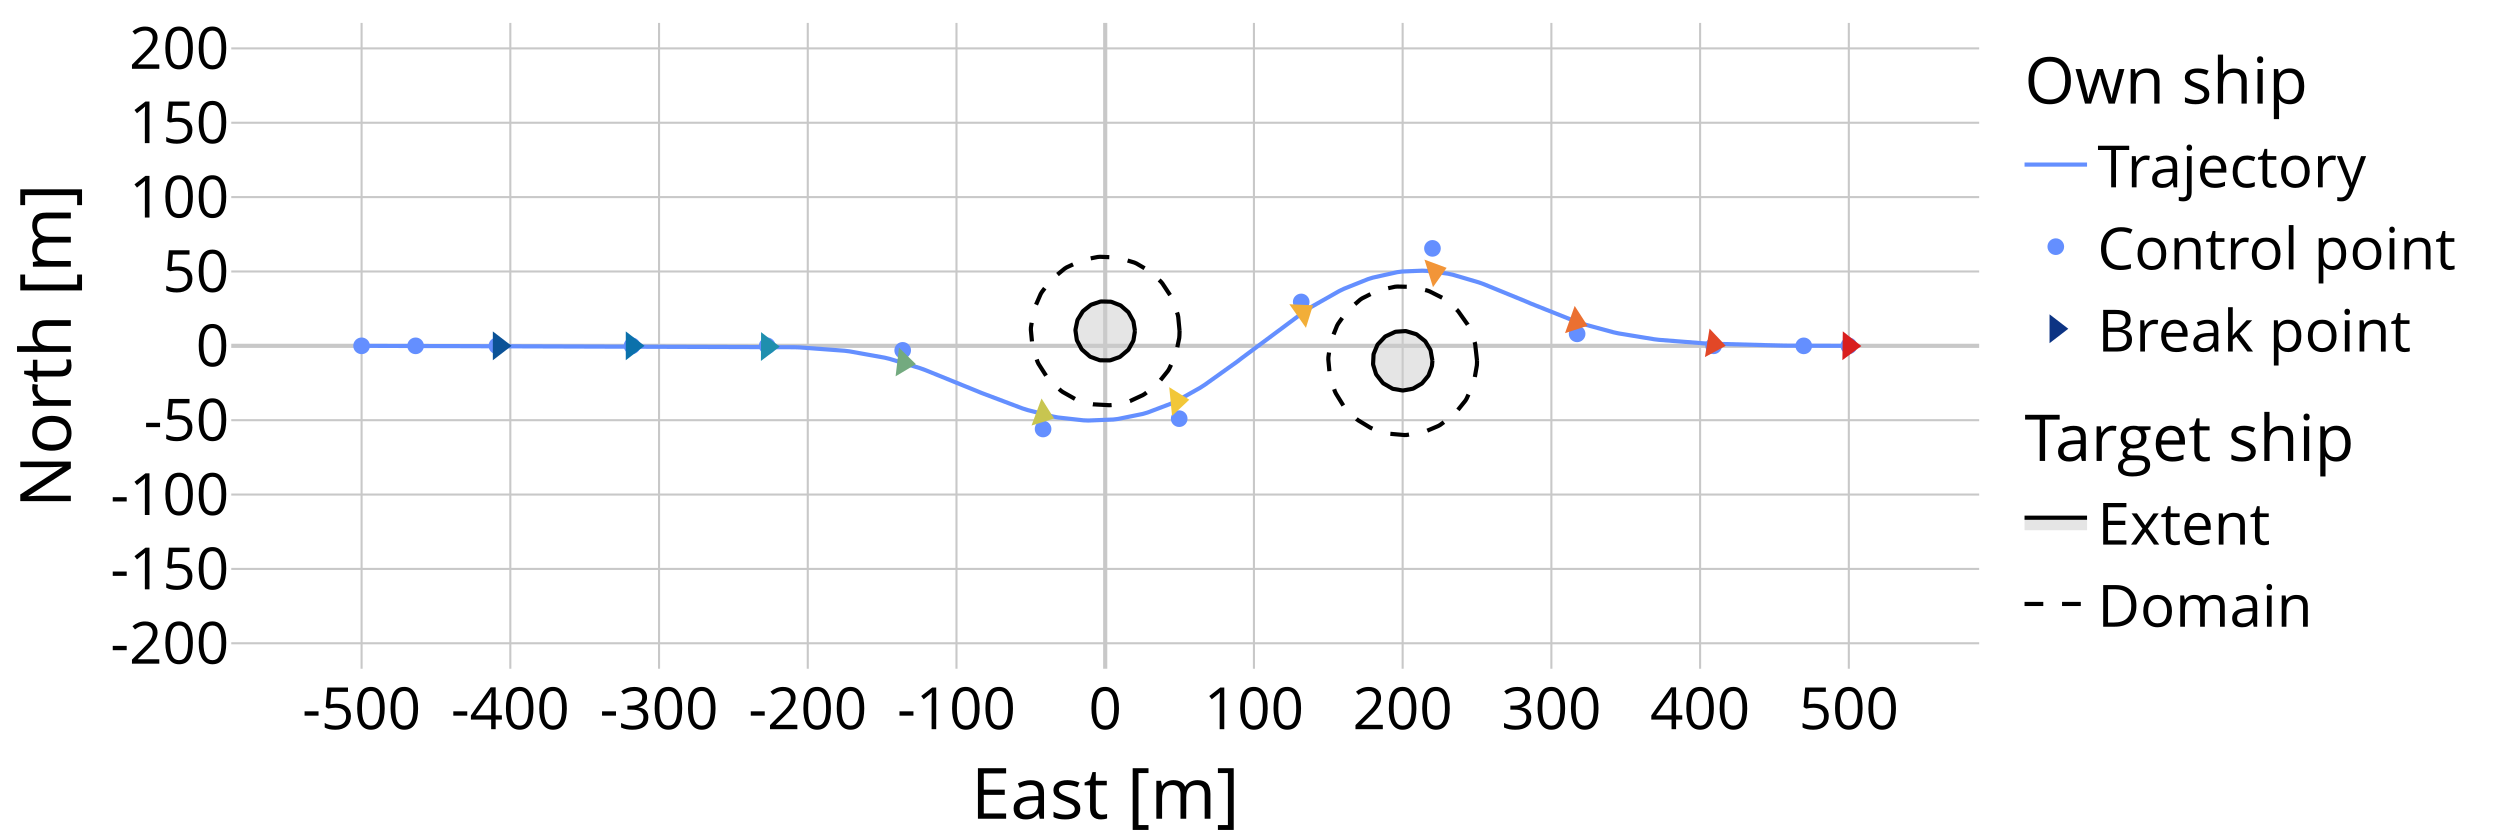
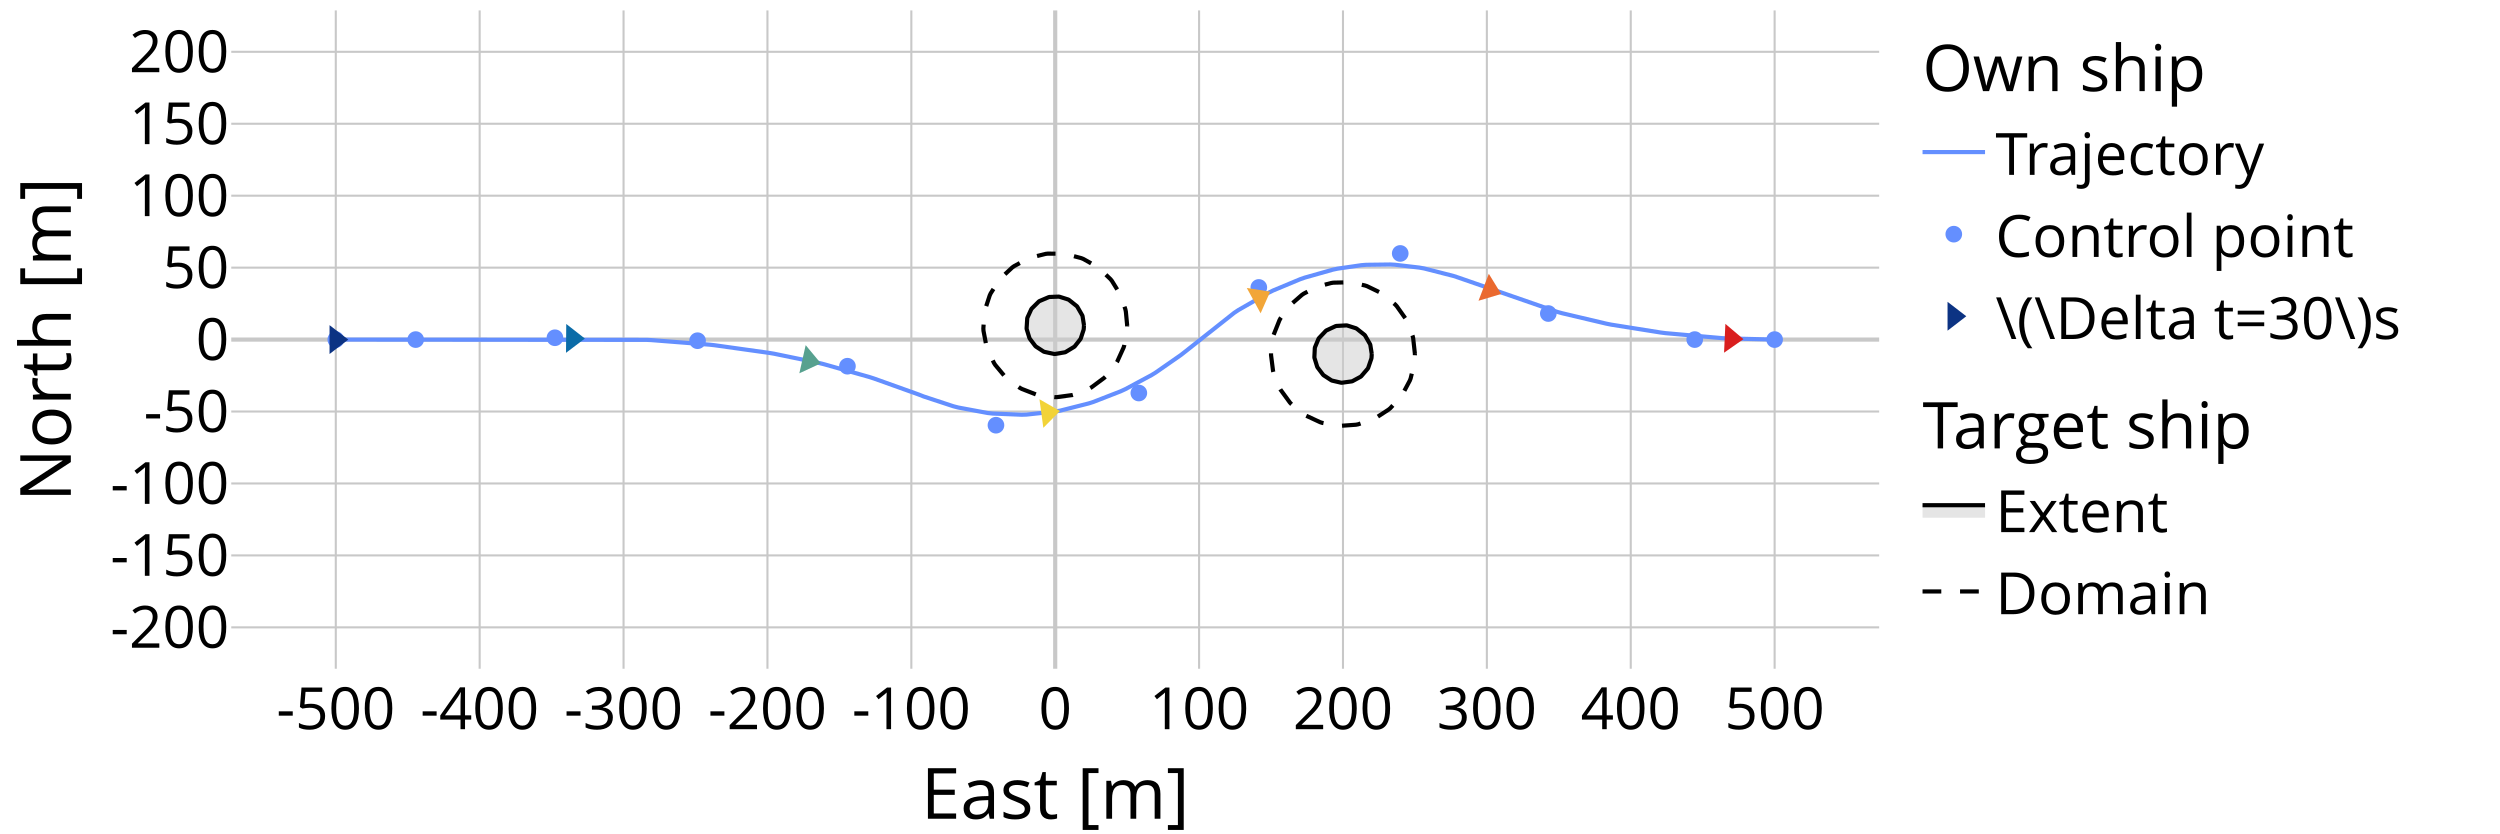
<svg xmlns="http://www.w3.org/2000/svg" class="main-svg" width="1200" height="400" style="" viewBox="0 0 1200 400">
  <rect x="0" y="0" width="1200" height="400" style="fill: rgb(255, 255, 255); fill-opacity: 1;" />
-   <defs id="defs-eb3914">
+   <defs id="defs-2a3808">
    <g class="clips">
-       <clipPath id="clipeb3914xyplot" class="plotclip">
-         <rect width="839" height="310" />
+       <clipPath id="clip2a3808xyplot" class="plotclip">
+         <rect width="791" height="316" />
      </clipPath>
-       <clipPath class="axesclip" id="clipeb3914x">
-         <rect x="111" y="0" width="839" height="400" />
+       <clipPath class="axesclip" id="clip2a3808x">
+         <rect x="111" y="0" width="791" height="400" />
      </clipPath>
-       <clipPath class="axesclip" id="clipeb3914y">
-         <rect x="0" y="11" width="1200" height="310" />
+       <clipPath class="axesclip" id="clip2a3808y">
+         <rect x="0" y="5" width="1200" height="316" />
      </clipPath>
-       <clipPath class="axesclip" id="clipeb3914xy">
-         <rect x="111" y="11" width="839" height="310" />
+       <clipPath class="axesclip" id="clip2a3808xy">
+         <rect x="111" y="5" width="791" height="316" />
      </clipPath>
    </g>
    <g class="gradients" />
    <g class="patterns" />
  </defs>
  <g class="bglayer" />
  <g class="layer-below">
    <g class="imagelayer" />
    <g class="shapelayer" />
  </g>
  <g class="cartesianlayer">
    <g class="subplot xy">
      <g class="layer-subplot">
        <g class="shapelayer" />
        <g class="imagelayer" />
      </g>
      <g class="minor-gridlayer">
        <g class="x" />
        <g class="y" />
      </g>
      <g class="gridlayer">
        <g class="x">
-           <path class="xgrid crisp" transform="translate(173.56,0)" d="M0,11v310" style="stroke: rgb(200, 200, 200); stroke-opacity: 1; stroke-width: 1px;" />
-           <path class="xgrid crisp" transform="translate(244.95,0)" d="M0,11v310" style="stroke: rgb(200, 200, 200); stroke-opacity: 1; stroke-width: 1px;" />
-           <path class="xgrid crisp" transform="translate(316.34,0)" d="M0,11v310" style="stroke: rgb(200, 200, 200); stroke-opacity: 1; stroke-width: 1px;" />
-           <path class="xgrid crisp" transform="translate(387.73,0)" d="M0,11v310" style="stroke: rgb(200, 200, 200); stroke-opacity: 1; stroke-width: 1px;" />
-           <path class="xgrid crisp" transform="translate(459.11,0)" d="M0,11v310" style="stroke: rgb(200, 200, 200); stroke-opacity: 1; stroke-width: 1px;" />
-           <path class="xgrid crisp" transform="translate(601.89,0)" d="M0,11v310" style="stroke: rgb(200, 200, 200); stroke-opacity: 1; stroke-width: 1px;" />
-           <path class="xgrid crisp" transform="translate(673.27,0)" d="M0,11v310" style="stroke: rgb(200, 200, 200); stroke-opacity: 1; stroke-width: 1px;" />
-           <path class="xgrid crisp" transform="translate(744.66,0)" d="M0,11v310" style="stroke: rgb(200, 200, 200); stroke-opacity: 1; stroke-width: 1px;" />
-           <path class="xgrid crisp" transform="translate(816.05,0)" d="M0,11v310" style="stroke: rgb(200, 200, 200); stroke-opacity: 1; stroke-width: 1px;" />
-           <path class="xgrid crisp" transform="translate(887.44,0)" d="M0,11v310" style="stroke: rgb(200, 200, 200); stroke-opacity: 1; stroke-width: 1px;" />
+           <path class="xgrid crisp" transform="translate(161.18,0)" d="M0,5v316" style="stroke: rgb(200, 200, 200); stroke-opacity: 1; stroke-width: 1px;" />
+           <path class="xgrid crisp" transform="translate(230.24,0)" d="M0,5v316" style="stroke: rgb(200, 200, 200); stroke-opacity: 1; stroke-width: 1px;" />
+           <path class="xgrid crisp" transform="translate(299.31,0)" d="M0,5v316" style="stroke: rgb(200, 200, 200); stroke-opacity: 1; stroke-width: 1px;" />
+           <path class="xgrid crisp" transform="translate(368.37,0)" d="M0,5v316" style="stroke: rgb(200, 200, 200); stroke-opacity: 1; stroke-width: 1px;" />
+           <path class="xgrid crisp" transform="translate(437.44,0)" d="M0,5v316" style="stroke: rgb(200, 200, 200); stroke-opacity: 1; stroke-width: 1px;" />
+           <path class="xgrid crisp" transform="translate(575.56,0)" d="M0,5v316" style="stroke: rgb(200, 200, 200); stroke-opacity: 1; stroke-width: 1px;" />
+           <path class="xgrid crisp" transform="translate(644.63,0)" d="M0,5v316" style="stroke: rgb(200, 200, 200); stroke-opacity: 1; stroke-width: 1px;" />
+           <path class="xgrid crisp" transform="translate(713.69,0)" d="M0,5v316" style="stroke: rgb(200, 200, 200); stroke-opacity: 1; stroke-width: 1px;" />
+           <path class="xgrid crisp" transform="translate(782.76,0)" d="M0,5v316" style="stroke: rgb(200, 200, 200); stroke-opacity: 1; stroke-width: 1px;" />
+           <path class="xgrid crisp" transform="translate(851.82,0)" d="M0,5v316" style="stroke: rgb(200, 200, 200); stroke-opacity: 1; stroke-width: 1px;" />
        </g>
        <g class="y">
-           <path class="ygrid crisp" transform="translate(0,308.77)" d="M111,0h839" style="stroke: rgb(200, 200, 200); stroke-opacity: 1; stroke-width: 1px;" />
-           <path class="ygrid crisp" transform="translate(0,273.08)" d="M111,0h839" style="stroke: rgb(200, 200, 200); stroke-opacity: 1; stroke-width: 1px;" />
-           <path class="ygrid crisp" transform="translate(0,237.39)" d="M111,0h839" style="stroke: rgb(200, 200, 200); stroke-opacity: 1; stroke-width: 1px;" />
-           <path class="ygrid crisp" transform="translate(0,201.69)" d="M111,0h839" style="stroke: rgb(200, 200, 200); stroke-opacity: 1; stroke-width: 1px;" />
-           <path class="ygrid crisp" transform="translate(0,130.31)" d="M111,0h839" style="stroke: rgb(200, 200, 200); stroke-opacity: 1; stroke-width: 1px;" />
-           <path class="ygrid crisp" transform="translate(0,94.61)" d="M111,0h839" style="stroke: rgb(200, 200, 200); stroke-opacity: 1; stroke-width: 1px;" />
-           <path class="ygrid crisp" transform="translate(0,58.92)" d="M111,0h839" style="stroke: rgb(200, 200, 200); stroke-opacity: 1; stroke-width: 1px;" />
-           <path class="ygrid crisp" transform="translate(0,23.23)" d="M111,0h839" style="stroke: rgb(200, 200, 200); stroke-opacity: 1; stroke-width: 1px;" />
+           <path class="ygrid crisp" transform="translate(0,301.13)" d="M111,0h791" style="stroke: rgb(200, 200, 200); stroke-opacity: 1; stroke-width: 1px;" />
+           <path class="ygrid crisp" transform="translate(0,266.6)" d="M111,0h791" style="stroke: rgb(200, 200, 200); stroke-opacity: 1; stroke-width: 1px;" />
+           <path class="ygrid crisp" transform="translate(0,232.06)" d="M111,0h791" style="stroke: rgb(200, 200, 200); stroke-opacity: 1; stroke-width: 1px;" />
+           <path class="ygrid crisp" transform="translate(0,197.53)" d="M111,0h791" style="stroke: rgb(200, 200, 200); stroke-opacity: 1; stroke-width: 1px;" />
+           <path class="ygrid crisp" transform="translate(0,128.47)" d="M111,0h791" style="stroke: rgb(200, 200, 200); stroke-opacity: 1; stroke-width: 1px;" />
+           <path class="ygrid crisp" transform="translate(0,93.94)" d="M111,0h791" style="stroke: rgb(200, 200, 200); stroke-opacity: 1; stroke-width: 1px;" />
+           <path class="ygrid crisp" transform="translate(0,59.4)" d="M111,0h791" style="stroke: rgb(200, 200, 200); stroke-opacity: 1; stroke-width: 1px;" />
+           <path class="ygrid crisp" transform="translate(0,24.87)" d="M111,0h791" style="stroke: rgb(200, 200, 200); stroke-opacity: 1; stroke-width: 1px;" />
        </g>
      </g>
      <g class="zerolinelayer">
-         <path class="xzl zl crisp" transform="translate(530.5,0)" d="M0,11v310" style="stroke: rgb(200, 200, 200); stroke-opacity: 1; stroke-width: 2px;" />
-         <path class="yzl zl crisp" transform="translate(0,166)" d="M111,0h839" style="stroke: rgb(200, 200, 200); stroke-opacity: 1; stroke-width: 2px;" />
+         <path class="xzl zl crisp" transform="translate(506.5,0)" d="M0,5v316" style="stroke: rgb(200, 200, 200); stroke-opacity: 1; stroke-width: 2px;" />
+         <path class="yzl zl crisp" transform="translate(0,163)" d="M111,0h791" style="stroke: rgb(200, 200, 200); stroke-opacity: 1; stroke-width: 2px;" />
      </g>
      <g class="layer-between">
        <g class="shapelayer" />
        <g class="imagelayer" />
      </g>
      <path class="xlines-below" />
      <path class="ylines-below" />
      <g class="overlines-below" />
      <g class="xaxislayer-below" />
      <g class="yaxislayer-below" />
      <g class="overaxes-below" />
      <g class="overplot">
-         <g class="xy" transform="translate(111,11)" clip-path="url(#clipeb3914xyplot)">
+         <g class="xy" transform="translate(111,5)" clip-path="url(#clip2a3808xyplot)">
          <g class="scatterlayer mlayer">
-             <g class="trace scatter tracec66127" style="stroke-miterlimit: 2; opacity: 1;">
-               <g class="fills" />
-               <g class="errorbars" />
-               <g class="lines">
-                 <path class="js-line" d="M62.56,155L270.32,155.67L272.71,155.75L294.3,157.35L296.71,157.65L313.62,160.68L316.05,161.27L330.67,165.74L333.12,166.63L357.67,176.6L360.13,177.62L379.78,185.04L382.23,185.82L394.44,188.94L396.87,189.39L408.98,190.75L411.39,190.85L423.35,190.37L425.73,190.08L437.51,187.69L439.84,187.01L451.4,182.63L453.68,181.55L464.98,175.19L467.21,173.75L482.75,162.66L484.95,160.97L515.95,137.9L518.19,136.45L531.79,128.73L534.08,127.62L545.63,122.99L547.96,122.26L559.73,119.63L562.11,119.32L571.7,118.92L574.12,119.03L583.88,120.34L586.34,120.87L598.73,124.52L601.23,125.41L621.27,133.62L623.78,134.7L646.27,143.68L648.74,144.5L663.51,148.51L665.96,149.04L682.98,151.84L685.4,152.13L707.07,153.83L709.47,153.95L745.39,154.9L747.78,154.92L776.44,155" style="vector-effect: none; fill: none; stroke: rgb(100, 143, 255); stroke-opacity: 1; stroke-width: 2px; opacity: 1;" />
-               </g>
-               <g class="points" />
-               <g class="text" />
-             </g>
-             <g class="trace scatter traced357f3" style="stroke-miterlimit: 2; opacity: 1;">
+             <g class="trace scatter trace56f482" style="stroke-miterlimit: 2; opacity: 1;">
+               <g class="fills" />
+               <g class="errorbars" />
+               <g class="lines">
+                 <path class="js-line" d="M50.18,158L199.25,158.13L201.56,158.24L229.56,160.44L231.92,160.7L258.12,164.38L260.52,164.78L282.14,169.24L284.54,169.83L306.1,175.91L308.49,176.68L329.98,184.37L332.37,185.31L346.61,190L348.97,190.61L363.09,193.24L365.43,193.5L379.42,194.07L381.74,194L395.61,192.51L397.91,192.1L411.55,188.65L413.78,187.94L426.91,182.83L429.06,181.84L441.68,175.08L443.74,173.81L455.84,165.39L457.81,163.85L481.42,145.16L483.45,143.81L497.99,135.47L500.11,134.43L513.09,129.02L515.3,128.25L528.76,124.44L531.03,123.96L542.46,122.29L544.76,122.11L556.29,121.96L558.61,122.08L570.25,123.44L572.59,123.86L586.7,127.47L589.06,128.25L636.46,144.7L638.83,145.35L660.04,150.36L662.39,150.83L686.12,154.61L688.53,154.92L715.53,157.3L718.02,157.43L740.82,158" style="vector-effect: none; fill: none; stroke: rgb(100, 143, 255); stroke-opacity: 1; stroke-width: 2px; opacity: 1;" />
+               </g>
+               <g class="points" />
+               <g class="text" />
+             </g>
+             <g class="trace scatter trace57b954" style="stroke-miterlimit: 2; opacity: 1;">
              <g class="fills" />
              <g class="errorbars" />
              <g class="lines" />
              <g class="points">
-                 <path class="point" transform="translate(62.56,155)" d="M4,0A4,4 0 1,1 0,-4A4,4 0 0,1 4,0Z" style="opacity: 1; stroke-width: 0px; fill: rgb(100, 143, 255); fill-opacity: 1;" />
-                 <path class="point" transform="translate(88.49,155)" d="M4,0A4,4 0 1,1 0,-4A4,4 0 0,1 4,0Z" style="opacity: 1; stroke-width: 0px; fill: rgb(100, 143, 255); fill-opacity: 1;" />
-                 <path class="point" transform="translate(127.5,155)" d="M4,0A4,4 0 1,1 0,-4A4,4 0 0,1 4,0Z" style="opacity: 1; stroke-width: 0px; fill: rgb(100, 143, 255); fill-opacity: 1;" />
-                 <path class="point" transform="translate(192.36,154.99)" d="M4,0A4,4 0 1,1 0,-4A4,4 0 0,1 4,0Z" style="opacity: 1; stroke-width: 0px; fill: rgb(100, 143, 255); fill-opacity: 1;" />
-                 <path class="point" transform="translate(257.25,155)" d="M4,0A4,4 0 1,1 0,-4A4,4 0 0,1 4,0Z" style="opacity: 1; stroke-width: 0px; fill: rgb(100, 143, 255); fill-opacity: 1;" />
-                 <path class="point" transform="translate(322.29,157.17)" d="M4,0A4,4 0 1,1 0,-4A4,4 0 0,1 4,0Z" style="opacity: 1; stroke-width: 0px; fill: rgb(100, 143, 255); fill-opacity: 1;" />
-                 <path class="point" transform="translate(389.68,194.92)" d="M4,0A4,4 0 1,1 0,-4A4,4 0 0,1 4,0Z" style="opacity: 1; stroke-width: 0px; fill: rgb(100, 143, 255); fill-opacity: 1;" />
-                 <path class="point" transform="translate(455.01,189.96)" d="M4,0A4,4 0 1,1 0,-4A4,4 0 0,1 4,0Z" style="opacity: 1; stroke-width: 0px; fill: rgb(100, 143, 255); fill-opacity: 1;" />
-                 <path class="point" transform="translate(513.58,133.93)" d="M4,0A4,4 0 1,1 0,-4A4,4 0 0,1 4,0Z" style="opacity: 1; stroke-width: 0px; fill: rgb(100, 143, 255); fill-opacity: 1;" />
-                 <path class="point" transform="translate(576.58,108.22)" d="M4,0A4,4 0 1,1 0,-4A4,4 0 0,1 4,0Z" style="opacity: 1; stroke-width: 0px; fill: rgb(100, 143, 255); fill-opacity: 1;" />
-                 <path class="point" transform="translate(646.02,149.25)" d="M4,0A4,4 0 1,1 0,-4A4,4 0 0,1 4,0Z" style="opacity: 1; stroke-width: 0px; fill: rgb(100, 143, 255); fill-opacity: 1;" />
-                 <path class="point" transform="translate(711.54,154.99)" d="M4,0A4,4 0 1,1 0,-4A4,4 0 0,1 4,0Z" style="opacity: 1; stroke-width: 0px; fill: rgb(100, 143, 255); fill-opacity: 1;" />
-                 <path class="point" transform="translate(754.8,155.01)" d="M4,0A4,4 0 1,1 0,-4A4,4 0 0,1 4,0Z" style="opacity: 1; stroke-width: 0px; fill: rgb(100, 143, 255); fill-opacity: 1;" />
-                 <path class="point" transform="translate(776.44,155)" d="M4,0A4,4 0 1,1 0,-4A4,4 0 0,1 4,0Z" style="opacity: 1; stroke-width: 0px; fill: rgb(100, 143, 255); fill-opacity: 1;" />
-               </g>
-               <g class="text" />
-             </g>
-             <g class="trace scatter traceb053c1" style="stroke-miterlimit: 2; opacity: 1;">
+                 <path class="point" transform="translate(50.18,158)" d="M4,0A4,4 0 1,1 0,-4A4,4 0 0,1 4,0Z" style="opacity: 1; stroke-width: 0px; fill: rgb(100, 143, 255); fill-opacity: 1;" />
+                 <path class="point" transform="translate(88.53,158)" d="M4,0A4,4 0 1,1 0,-4A4,4 0 0,1 4,0Z" style="opacity: 1; stroke-width: 0px; fill: rgb(100, 143, 255); fill-opacity: 1;" />
+                 <path class="point" transform="translate(155.37,157.12)" d="M4,0A4,4 0 1,1 0,-4A4,4 0 0,1 4,0Z" style="opacity: 1; stroke-width: 0px; fill: rgb(100, 143, 255); fill-opacity: 1;" />
+                 <path class="point" transform="translate(223.83,158.54)" d="M4,0A4,4 0 1,1 0,-4A4,4 0 0,1 4,0Z" style="opacity: 1; stroke-width: 0px; fill: rgb(100, 143, 255); fill-opacity: 1;" />
+                 <path class="point" transform="translate(295.77,170.78)" d="M4,0A4,4 0 1,1 0,-4A4,4 0 0,1 4,0Z" style="opacity: 1; stroke-width: 0px; fill: rgb(100, 143, 255); fill-opacity: 1;" />
+                 <path class="point" transform="translate(367.06,199.1)" d="M4,0A4,4 0 1,1 0,-4A4,4 0 0,1 4,0Z" style="opacity: 1; stroke-width: 0px; fill: rgb(100, 143, 255); fill-opacity: 1;" />
+                 <path class="point" transform="translate(435.64,183.65)" d="M4,0A4,4 0 1,1 0,-4A4,4 0 0,1 4,0Z" style="opacity: 1; stroke-width: 0px; fill: rgb(100, 143, 255); fill-opacity: 1;" />
+                 <path class="point" transform="translate(493.23,132.97)" d="M4,0A4,4 0 1,1 0,-4A4,4 0 0,1 4,0Z" style="opacity: 1; stroke-width: 0px; fill: rgb(100, 143, 255); fill-opacity: 1;" />
+                 <path class="point" transform="translate(561.11,116.65)" d="M4,0A4,4 0 1,1 0,-4A4,4 0 0,1 4,0Z" style="opacity: 1; stroke-width: 0px; fill: rgb(100, 143, 255); fill-opacity: 1;" />
+                 <path class="point" transform="translate(632.19,145.49)" d="M4,0A4,4 0 1,1 0,-4A4,4 0 0,1 4,0Z" style="opacity: 1; stroke-width: 0px; fill: rgb(100, 143, 255); fill-opacity: 1;" />
+                 <path class="point" transform="translate(702.47,158)" d="M4,0A4,4 0 1,1 0,-4A4,4 0 0,1 4,0Z" style="opacity: 1; stroke-width: 0px; fill: rgb(100, 143, 255); fill-opacity: 1;" />
+                 <path class="point" transform="translate(740.82,158)" d="M4,0A4,4 0 1,1 0,-4A4,4 0 0,1 4,0Z" style="opacity: 1; stroke-width: 0px; fill: rgb(100, 143, 255); fill-opacity: 1;" />
+               </g>
+               <g class="text" />
+             </g>
+             <g class="trace scatter trace3dc506" style="stroke-miterlimit: 2; opacity: 1;">
              <g class="fills" />
              <g class="errorbars" />
              <g class="lines" />
              <g class="points">
-                 <path class="point" transform="translate(62.56,155)" d="M0,0Z" style="opacity: 1; stroke-width: 0px; fill: rgb(12, 51, 131); fill-opacity: 1;" />
-                 <path class="point" transform="translate(128.56,155)" d="M-3,-6.93L-3,6.93L6,-3.6739403974420594e-16Z" style="opacity: 1; stroke-width: 0px; fill: rgb(11, 82, 151); fill-opacity: 1;" />
-                 <path class="point" transform="translate(192.37,154.99)" d="M-3.001,-6.93L-2.999,6.93L6,-0.001Z" style="opacity: 1; stroke-width: 0px; fill: rgb(11, 113, 171); fill-opacity: 1;" />
-                 <path class="point" transform="translate(257.28,155.36)" d="M-2.961,-6.947L-3.039,6.913L6,0.034Z" style="opacity: 1; stroke-width: 0px; fill: rgb(31, 143, 174); fill-opacity: 1;" />
-                 <path class="point" transform="translate(322.68,163.1)" d="M-2.165,-7.235L-3.794,6.529L5.958,0.705Z" style="opacity: 1; stroke-width: 0px; fill: rgb(115, 170, 127); fill-opacity: 1;" />
-                 <path class="point" transform="translate(389.34,187.8)" d="M-0.405,-7.541L-5.221,5.456L5.626,2.085Z" style="opacity: 1; stroke-width: 0px; fill: rgb(200, 197, 80); fill-opacity: 1;" />
-                 <path class="point" transform="translate(453.89,181.45)" d="M-3.665,-6.602L-2.306,7.191L5.971,-0.588Z" style="opacity: 1; stroke-width: 0px; fill: rgb(242, 199, 56); fill-opacity: 1;" />
-                 <path class="point" transform="translate(514.32,138.98)" d="M-6.439,-3.946L1.529,7.395L4.909,-3.449Z" style="opacity: 1; stroke-width: 0px; fill: rgb(242, 174, 56); fill-opacity: 1;" />
-                 <path class="point" transform="translate(577.65,119.34)" d="M-4.918,-5.73L-0.813,7.508L5.731,-1.777Z" style="opacity: 1; stroke-width: 0px; fill: rgb(242, 149, 56); fill-opacity: 1;" />
-                 <path class="point" transform="translate(645.36,143.37)" d="M-0.509,-7.534L-5.145,5.528L5.654,2.007Z" style="opacity: 1; stroke-width: 0px; fill: rgb(235, 112, 49); fill-opacity: 1;" />
-                 <path class="point" transform="translate(711.43,154.04)" d="M-1.857,-7.32L-4.066,6.363L5.923,0.956Z" style="opacity: 1; stroke-width: 0px; fill: rgb(226, 71, 39); fill-opacity: 1;" />
-                 <path class="point" transform="translate(776.44,155)" d="M-2.897,-6.974L-3.102,6.885L5.999,0.089Z" style="opacity: 1; stroke-width: 0px; fill: rgb(217, 30, 30); fill-opacity: 1;" />
-               </g>
-               <g class="text" />
-             </g>
-             <g class="trace scatter trace55cabd" style="stroke-miterlimit: 2; opacity: 1;">
+                 <path class="point" transform="translate(50.18,158)" d="M-3,-6.93L-3,6.93L6,-3.6739403974420594e-16Z" style="opacity: 1; stroke-width: 0px; fill: rgb(12, 51, 131); fill-opacity: 1;" />
+                 <path class="point" transform="translate(163.74,157.45)" d="M-2.944,-6.954L-3.056,6.906L6,0.048Z" style="opacity: 1; stroke-width: 0px; fill: rgb(11, 108, 168); fill-opacity: 1;" />
+                 <path class="point" transform="translate(277.13,168.08)" d="M-1.409,-7.419L-4.445,6.104L5.854,1.315Z" style="opacity: 1; stroke-width: 0px; fill: rgb(87, 161, 143); fill-opacity: 1;" />
+                 <path class="point" transform="translate(391.84,193.09)" d="M-3.908,-6.462L-2.037,7.272L5.945,-0.81Z" style="opacity: 1; stroke-width: 0px; fill: rgb(242, 211, 56); fill-opacity: 1;" />
+                 <path class="point" transform="translate(493.41,137.87)" d="M-5.951,-4.648L0.684,7.52L5.268,-2.872Z" style="opacity: 1; stroke-width: 0px; fill: rgb(242, 166, 56); fill-opacity: 1;" />
+                 <path class="point" transform="translate(603.96,133.96)" d="M-0.326,-7.544L-5.278,5.401L5.604,2.144Z" style="opacity: 1; stroke-width: 0px; fill: rgb(234, 105, 47); fill-opacity: 1;" />
+                 <path class="point" transform="translate(719.86,157.52)" d="M-2.677,-7.061L-3.316,6.784L5.994,0.277Z" style="opacity: 1; stroke-width: 0px; fill: rgb(217, 30, 30); fill-opacity: 1;" />
+               </g>
+               <g class="text" />
+             </g>
+             <g class="trace scatter traced595cf" style="stroke-miterlimit: 2; opacity: 1;">
              <g class="fills">
                <g>
-                   <path class="js-fill" d="M433.78,147.86L433.07,143.43L432.92,143L430.75,139.07L430.47,138.72L427.09,135.77L426.7,135.53L422.52,133.91L422.08,133.82L417.59,133.71L417.14,133.78L412.89,135.21L412.49,135.42L408.98,138.21L408.68,138.55L406.32,142.37L406.15,142.79L405.24,147.19L405.22,147.64L405.86,152.08L406,152.51L408.11,156.47L408.39,156.83L412.1,160.07L412.49,160.3L416.7,161.86L417.14,161.94L421.63,161.98L422.08,161.9L426.31,160.41L426.7,160.19L430.47,157L430.75,156.65L432.92,152.72L433.07,152.29L433.78,147.86Z" style="fill: rgb(204, 204, 204); fill-opacity: 0.5; stroke-width: 0;" />
+                   <path class="js-fill" d="M409.31,151.09L408.63,146.8L408.49,146.39L406.11,142.25L405.83,141.92L402.09,138.95L401.7,138.75L397.56,137.44L397.13,137.38L392.79,137.55L392.37,137.64L387.97,139.51L387.61,139.75L384.22,143.12L383.98,143.48L382.18,147.43L382.07,147.85L381.77,152.62L381.83,153.05L383.11,157.2L383.31,157.59L385.93,161.05L386.25,161.35L389.89,163.72L390.29,163.89L394.95,164.9L395.39,164.91L400.1,164.12L400.51,163.97L404.59,161.49L404.91,161.2L407.59,157.78L407.79,157.39L409.14,153.27L409.2,152.83L409.31,151.09Z" style="fill: rgb(204, 204, 204); fill-opacity: 0.5; stroke-width: 0;" />
                </g>
              </g>
              <g class="errorbars" />
              <g class="lines">
-                 <path class="js-line" d="M433.78,147.86L433.07,143.43L432.92,143L430.75,139.07L430.47,138.72L427.09,135.77L426.7,135.53L422.52,133.91L422.08,133.82L417.59,133.71L417.14,133.78L412.89,135.21L412.49,135.42L408.98,138.21L408.68,138.55L406.32,142.37L406.15,142.79L405.24,147.19L405.22,147.64L405.86,152.08L406,152.51L408.11,156.47L408.39,156.83L412.1,160.07L412.49,160.3L416.7,161.86L417.14,161.94L421.63,161.98L422.08,161.9L426.31,160.41L426.7,160.19L430.47,157L430.75,156.65L432.92,152.72L433.07,152.29L433.78,147.86" style="vector-effect: none; fill: none; stroke: rgb(0, 0, 0); stroke-opacity: 1; stroke-width: 2px; opacity: 1;" />
-               </g>
-               <g class="points" />
-               <g class="text" />
-             </g>
-             <g class="trace scatter trace995d1a" style="stroke-miterlimit: 2; opacity: 1;">
-               <g class="fills" />
-               <g class="errorbars" />
-               <g class="lines">
-                 <path class="js-line" d="M455.19,147.86L454.55,141.14L454.33,140.04L451.76,132.59L451.26,131.58L446.92,125.01L446.19,124.16L441.25,119.56L440.34,118.89L434.51,115.48L433.48,115.02L425.94,112.75L424.83,112.57L416.97,112.26L415.84,112.36L409.22,113.68L408.15,114.02L401.01,117.33L400.05,117.93L393.96,122.92L393.19,123.74L389.12,129.13L388.54,130.1L385.4,137.31L385.08,138.4L383.85,146.17L383.81,147.3L384.56,155.14L384.8,156.23L387,162.62L387.48,163.64L391.72,170.27L392.44,171.14L398.2,176.5L399.12,177.16L405,180.48L406.04,180.92L412.5,182.86L413.61,183.07L421.47,183.5L422.6,183.42L430.32,181.88L431.38,181.52L437.51,178.68L438.47,178.09L443.83,173.98L444.64,173.2L449.58,167.07L450.17,166.11L453.06,160.01L453.43,158.94L455.03,151.24L455.12,150.11L455.19,147.86" style="vector-effect: none; fill: none; stroke: rgb(0, 0, 0); stroke-opacity: 1; stroke-dasharray: 9px, 9px; stroke-width: 2px; opacity: 1;" />
-               </g>
-               <g class="points" />
-               <g class="text" />
-             </g>
-             <g class="trace scatter traceb0bb60" style="stroke-miterlimit: 2; opacity: 1;">
+                 <path class="js-line" d="M409.31,151.09L408.63,146.8L408.49,146.39L406.11,142.25L405.83,141.92L402.09,138.95L401.7,138.75L397.56,137.44L397.13,137.38L392.79,137.55L392.37,137.64L387.97,139.51L387.61,139.75L384.22,143.12L383.98,143.48L382.18,147.43L382.07,147.85L381.77,152.62L381.83,153.05L383.11,157.2L383.31,157.59L385.93,161.05L386.25,161.35L389.89,163.72L390.29,163.89L394.95,164.9L395.39,164.91L400.1,164.12L400.51,163.97L404.59,161.49L404.91,161.2L407.59,157.78L407.79,157.39L409.14,153.27L409.2,152.83L409.31,151.09" style="vector-effect: none; fill: none; stroke: rgb(0, 0, 0); stroke-opacity: 1; stroke-width: 2px; opacity: 1;" />
+               </g>
+               <g class="points" />
+               <g class="text" />
+             </g>
+             <g class="trace scatter trace10792d" style="stroke-miterlimit: 2; opacity: 1;">
+               <g class="fills" />
+               <g class="errorbars" />
+               <g class="lines">
+                 <path class="js-line" d="M430.03,151.09L429.41,144.59L429.19,143.52L427.16,137.31L426.71,136.32L422.72,129.84L422.03,128.99L416.54,123.71L415.67,123.06L409.03,119.32L408.02,118.91L400.66,116.95L399.58,116.8L391.96,116.74L390.88,116.87L383.49,118.72L382.47,119.11L375.78,122.75L374.89,123.38L369.32,128.57L368.62,129.41L364.52,135.83L364.06,136.82L361.69,144.06L361.49,145.13L361.01,152.73L361.08,153.82L362.51,161.3L362.85,162.33L366.11,169.22L366.69,170.14L371.57,175.99L372.37,176.73L378.55,181.18L379.51,181.7L386.61,184.46L387.66,184.73L395.23,185.62L396.32,185.62L403.87,184.6L404.92,184.32L411.97,181.44L412.92,180.91L419.04,176.36L419.82,175.61L424.6,169.68L425.18,168.75L428.33,161.82L428.65,160.77L429.96,153.27L430.02,152.18L430.03,151.09" style="vector-effect: none; fill: none; stroke: rgb(0, 0, 0); stroke-opacity: 1; stroke-dasharray: 9px, 9px; stroke-width: 2px; opacity: 1;" />
+               </g>
+               <g class="points" />
+               <g class="text" />
+             </g>
+             <g class="trace scatter traced19c54" style="stroke-miterlimit: 2; opacity: 1;">
              <g class="fills">
                <g>
-                   <path class="js-fill" d="M576.55,162.14L575.7,157.28L575.54,156.86L573.24,153L572.95,152.66L569.09,149.59L568.69,149.38L563.96,147.96L563.51,147.92L559.03,148.23L558.6,148.34L554.12,150.42L553.75,150.68L550.36,154.27L550.12,154.65L548.4,158.79L548.3,159.23L548.08,163.71L548.14,164.16L549.47,168.45L549.67,168.85L552.71,172.74L553.05,173.04L557.31,175.52L557.73,175.67L562.16,176.42L562.61,176.41L567.03,175.6L567.45,175.44L571.33,173.18L571.67,172.89L574.54,169.44L574.77,169.05L576.3,164.83L576.37,164.38L576.55,162.14Z" style="fill: rgb(204, 204, 204); fill-opacity: 0.5; stroke-width: 0;" />
+                   <path class="js-fill" d="M547.44,164.91L546.76,160.62L546.62,160.2L544.24,156.06L543.96,155.73L540.22,152.77L539.83,152.56L535.69,151.25L535.26,151.19L530.5,151.45L530.07,151.56L525.74,153.57L525.39,153.82L522.11,157.29L521.87,157.66L520.2,161.67L520.11,162.09L519.9,166.43L519.96,166.86L521.24,171.01L521.44,171.4L524.06,174.86L524.38,175.16L528.02,177.53L528.42,177.7L532.65,178.68L533.08,178.71L537.81,178.07L538.23,177.93L542.05,175.86L542.39,175.59L545.5,171.97L545.72,171.59L547.27,167.08L547.33,166.65L547.44,164.91Z" style="fill: rgb(204, 204, 204); fill-opacity: 0.5; stroke-width: 0;" />
                </g>
              </g>
              <g class="errorbars" />
              <g class="lines">
-                 <path class="js-line" d="M576.55,162.14L575.7,157.28L575.54,156.86L573.24,153L572.95,152.66L569.09,149.59L568.69,149.38L563.96,147.96L563.51,147.92L559.03,148.23L558.6,148.34L554.12,150.42L553.75,150.68L550.36,154.27L550.12,154.65L548.4,158.79L548.3,159.23L548.08,163.71L548.14,164.16L549.47,168.45L549.67,168.85L552.71,172.74L553.05,173.04L557.31,175.52L557.73,175.67L562.16,176.42L562.61,176.41L567.03,175.6L567.45,175.44L571.33,173.18L571.67,172.89L574.54,169.44L574.77,169.05L576.3,164.83L576.37,164.38L576.55,162.14" style="vector-effect: none; fill: none; stroke: rgb(0, 0, 0); stroke-opacity: 1; stroke-width: 2px; opacity: 1;" />
-               </g>
-               <g class="points" />
-               <g class="text" />
-             </g>
-             <g class="trace scatter trace022ba2" style="stroke-miterlimit: 2; opacity: 1;">
-               <g class="fills" />
-               <g class="errorbars" />
-               <g class="lines">
-                 <path class="js-line" d="M597.97,162.14L597.1,154.31L596.84,153.22L594.04,145.86L593.51,144.86L588.96,138.44L588.2,137.61L582.19,132.52L581.25,131.91L575.21,128.87L574.16,128.48L567.61,126.85L566.49,126.7L559.74,126.54L558.62,126.63L550.92,128.3L549.86,128.67L542.83,132.21L541.89,132.84L535.96,138.02L535.22,138.86L531.32,144.37L530.77,145.36L527.86,152.67L527.58,153.77L526.62,160.45L526.59,161.58L527.33,169.41L527.58,170.51L529.77,176.9L530.26,177.92L533.8,183.66L534.49,184.55L540.08,190.1L540.98,190.78L546.75,194.28L547.77,194.75L554.17,196.9L555.28,197.14L563.12,197.82L564.25,197.78L572.01,196.48L573.09,196.15L579.3,193.51L580.28,192.96L586.6,188.26L587.41,187.48L592.36,181.35L592.95,180.39L596.2,173.22L596.54,172.15L597.9,164.39L597.95,163.27L597.97,162.14" style="vector-effect: none; fill: none; stroke: rgb(0, 0, 0); stroke-opacity: 1; stroke-dasharray: 9px, 9px; stroke-width: 2px; opacity: 1;" />
+                 <path class="js-line" d="M547.44,164.91L546.76,160.62L546.62,160.2L544.24,156.06L543.96,155.73L540.22,152.77L539.83,152.56L535.69,151.25L535.26,151.19L530.5,151.45L530.07,151.56L525.74,153.57L525.39,153.82L522.11,157.29L521.87,157.66L520.2,161.67L520.11,162.09L519.9,166.43L519.96,166.86L521.24,171.01L521.44,171.4L524.06,174.86L524.38,175.16L528.02,177.53L528.42,177.7L532.65,178.68L533.08,178.71L537.81,178.07L538.23,177.93L542.05,175.86L542.39,175.59L545.5,171.97L545.72,171.59L547.27,167.08L547.33,166.65L547.44,164.91" style="vector-effect: none; fill: none; stroke: rgb(0, 0, 0); stroke-opacity: 1; stroke-width: 2px; opacity: 1;" />
+               </g>
+               <g class="points" />
+               <g class="text" />
+             </g>
+             <g class="trace scatter tracee24bf1" style="stroke-miterlimit: 2; opacity: 1;">
+               <g class="fills" />
+               <g class="errorbars" />
+               <g class="lines">
+                 <path class="js-line" d="M568.16,164.91L567.32,157.34L567.07,156.28L564.36,149.16L563.85,148.19L559.45,141.98L558.71,141.17L552.9,136.25L551.99,135.66L545.13,132.34L544.09,132L537.71,130.62L536.62,130.5L529.01,130.68L527.93,130.85L521.62,132.53L520.6,132.93L514.81,135.95L513.91,136.56L508.17,141.57L507.45,142.39L503.68,147.72L503.15,148.67L500.33,155.75L500.06,156.81L499.1,164.36L499.1,165.45L500.06,173.01L500.33,174.06L503.15,181.14L503.68,182.09L508.17,188.24L508.92,189.03L514.81,193.86L515.74,194.44L522.65,197.65L523.69,197.98L531.18,199.35L532.27,199.41L539.86,198.87L540.93,198.66L548.15,196.24L549.14,195.76L555.52,191.61L556.36,190.91L561.5,185.29L562.13,184.4L565.71,177.68L566.1,176.66L567.89,169.26L568.01,168.17L568.16,164.91" style="vector-effect: none; fill: none; stroke: rgb(0, 0, 0); stroke-opacity: 1; stroke-dasharray: 9px, 9px; stroke-width: 2px; opacity: 1;" />
              </g>
              <g class="points" />
              <g class="text" />
            </g>
          </g>
        </g>
      </g>
      <path class="xlines-above crisp" d="M0,0" style="fill: none;" />
      <path class="ylines-above crisp" d="M0,0" style="fill: none;" />
      <g class="overlines-above" />
      <g class="xaxislayer-above">
        <g class="xtick">
-           <text text-anchor="middle" x="0" y="350" transform="translate(173.56,0)" style="font-family: 'Open Sans', verdana, arial, sans-serif; font-size: 28px; fill: rgb(0, 0, 0); fill-opacity: 1; white-space: pre; opacity: 1;">-500</text>
-         </g>
-         <g class="xtick">
-           <text text-anchor="middle" x="0" y="350" style="font-family: 'Open Sans', verdana, arial, sans-serif; font-size: 28px; fill: rgb(0, 0, 0); fill-opacity: 1; white-space: pre; opacity: 1;" transform="translate(244.95,0)">-400</text>
-         </g>
-         <g class="xtick">
-           <text text-anchor="middle" x="0" y="350" style="font-family: 'Open Sans', verdana, arial, sans-serif; font-size: 28px; fill: rgb(0, 0, 0); fill-opacity: 1; white-space: pre; opacity: 1;" transform="translate(316.34,0)">-300</text>
-         </g>
-         <g class="xtick">
-           <text text-anchor="middle" x="0" y="350" style="font-family: 'Open Sans', verdana, arial, sans-serif; font-size: 28px; fill: rgb(0, 0, 0); fill-opacity: 1; white-space: pre; opacity: 1;" transform="translate(387.73,0)">-200</text>
-         </g>
-         <g class="xtick">
-           <text text-anchor="middle" x="0" y="350" style="font-family: 'Open Sans', verdana, arial, sans-serif; font-size: 28px; fill: rgb(0, 0, 0); fill-opacity: 1; white-space: pre; opacity: 1;" transform="translate(459.11,0)">-100</text>
-         </g>
-         <g class="xtick">
-           <text text-anchor="middle" x="0" y="350" style="font-family: 'Open Sans', verdana, arial, sans-serif; font-size: 28px; fill: rgb(0, 0, 0); fill-opacity: 1; white-space: pre; opacity: 1;" transform="translate(530.5,0)">0</text>
-         </g>
-         <g class="xtick">
-           <text text-anchor="middle" x="0" y="350" style="font-family: 'Open Sans', verdana, arial, sans-serif; font-size: 28px; fill: rgb(0, 0, 0); fill-opacity: 1; white-space: pre; opacity: 1;" transform="translate(601.89,0)">100</text>
-         </g>
-         <g class="xtick">
-           <text text-anchor="middle" x="0" y="350" style="font-family: 'Open Sans', verdana, arial, sans-serif; font-size: 28px; fill: rgb(0, 0, 0); fill-opacity: 1; white-space: pre; opacity: 1;" transform="translate(673.27,0)">200</text>
-         </g>
-         <g class="xtick">
-           <text text-anchor="middle" x="0" y="350" style="font-family: 'Open Sans', verdana, arial, sans-serif; font-size: 28px; fill: rgb(0, 0, 0); fill-opacity: 1; white-space: pre; opacity: 1;" transform="translate(744.66,0)">300</text>
-         </g>
-         <g class="xtick">
-           <text text-anchor="middle" x="0" y="350" style="font-family: 'Open Sans', verdana, arial, sans-serif; font-size: 28px; fill: rgb(0, 0, 0); fill-opacity: 1; white-space: pre; opacity: 1;" transform="translate(816.05,0)">400</text>
-         </g>
-         <g class="xtick">
-           <text text-anchor="middle" x="0" y="350" style="font-family: 'Open Sans', verdana, arial, sans-serif; font-size: 28px; fill: rgb(0, 0, 0); fill-opacity: 1; white-space: pre; opacity: 1;" transform="translate(887.44,0)">500</text>
+           <text text-anchor="middle" x="0" y="350" transform="translate(161.18,0)" style="font-family: 'Open Sans', verdana, arial, sans-serif; font-size: 28px; fill: rgb(0, 0, 0); fill-opacity: 1; white-space: pre; opacity: 1;">-500</text>
+         </g>
+         <g class="xtick">
+           <text text-anchor="middle" x="0" y="350" style="font-family: 'Open Sans', verdana, arial, sans-serif; font-size: 28px; fill: rgb(0, 0, 0); fill-opacity: 1; white-space: pre; opacity: 1;" transform="translate(230.24,0)">-400</text>
+         </g>
+         <g class="xtick">
+           <text text-anchor="middle" x="0" y="350" style="font-family: 'Open Sans', verdana, arial, sans-serif; font-size: 28px; fill: rgb(0, 0, 0); fill-opacity: 1; white-space: pre; opacity: 1;" transform="translate(299.31,0)">-300</text>
+         </g>
+         <g class="xtick">
+           <text text-anchor="middle" x="0" y="350" style="font-family: 'Open Sans', verdana, arial, sans-serif; font-size: 28px; fill: rgb(0, 0, 0); fill-opacity: 1; white-space: pre; opacity: 1;" transform="translate(368.37,0)">-200</text>
+         </g>
+         <g class="xtick">
+           <text text-anchor="middle" x="0" y="350" style="font-family: 'Open Sans', verdana, arial, sans-serif; font-size: 28px; fill: rgb(0, 0, 0); fill-opacity: 1; white-space: pre; opacity: 1;" transform="translate(437.44,0)">-100</text>
+         </g>
+         <g class="xtick">
+           <text text-anchor="middle" x="0" y="350" style="font-family: 'Open Sans', verdana, arial, sans-serif; font-size: 28px; fill: rgb(0, 0, 0); fill-opacity: 1; white-space: pre; opacity: 1;" transform="translate(506.5,0)">0</text>
+         </g>
+         <g class="xtick">
+           <text text-anchor="middle" x="0" y="350" style="font-family: 'Open Sans', verdana, arial, sans-serif; font-size: 28px; fill: rgb(0, 0, 0); fill-opacity: 1; white-space: pre; opacity: 1;" transform="translate(575.56,0)">100</text>
+         </g>
+         <g class="xtick">
+           <text text-anchor="middle" x="0" y="350" style="font-family: 'Open Sans', verdana, arial, sans-serif; font-size: 28px; fill: rgb(0, 0, 0); fill-opacity: 1; white-space: pre; opacity: 1;" transform="translate(644.63,0)">200</text>
+         </g>
+         <g class="xtick">
+           <text text-anchor="middle" x="0" y="350" style="font-family: 'Open Sans', verdana, arial, sans-serif; font-size: 28px; fill: rgb(0, 0, 0); fill-opacity: 1; white-space: pre; opacity: 1;" transform="translate(713.69,0)">300</text>
+         </g>
+         <g class="xtick">
+           <text text-anchor="middle" x="0" y="350" style="font-family: 'Open Sans', verdana, arial, sans-serif; font-size: 28px; fill: rgb(0, 0, 0); fill-opacity: 1; white-space: pre; opacity: 1;" transform="translate(782.76,0)">400</text>
+         </g>
+         <g class="xtick">
+           <text text-anchor="middle" x="0" y="350" style="font-family: 'Open Sans', verdana, arial, sans-serif; font-size: 28px; fill: rgb(0, 0, 0); fill-opacity: 1; white-space: pre; opacity: 1;" transform="translate(851.82,0)">500</text>
        </g>
      </g>
      <g class="yaxislayer-above">
        <g class="ytick">
-           <text text-anchor="end" x="110" y="9.8" transform="translate(0,308.77)" style="font-family: 'Open Sans', verdana, arial, sans-serif; font-size: 28px; fill: rgb(0, 0, 0); fill-opacity: 1; white-space: pre; opacity: 1;">-200</text>
-         </g>
-         <g class="ytick">
-           <text text-anchor="end" x="110" y="9.8" style="font-family: 'Open Sans', verdana, arial, sans-serif; font-size: 28px; fill: rgb(0, 0, 0); fill-opacity: 1; white-space: pre; opacity: 1;" transform="translate(0,273.08)">-150</text>
-         </g>
-         <g class="ytick">
-           <text text-anchor="end" x="110" y="9.8" style="font-family: 'Open Sans', verdana, arial, sans-serif; font-size: 28px; fill: rgb(0, 0, 0); fill-opacity: 1; white-space: pre; opacity: 1;" transform="translate(0,237.39)">-100</text>
-         </g>
-         <g class="ytick">
-           <text text-anchor="end" x="110" y="9.8" style="font-family: 'Open Sans', verdana, arial, sans-serif; font-size: 28px; fill: rgb(0, 0, 0); fill-opacity: 1; white-space: pre; opacity: 1;" transform="translate(0,201.69)">-50</text>
-         </g>
-         <g class="ytick">
-           <text text-anchor="end" x="110" y="9.8" style="font-family: 'Open Sans', verdana, arial, sans-serif; font-size: 28px; fill: rgb(0, 0, 0); fill-opacity: 1; white-space: pre; opacity: 1;" transform="translate(0,166)">0</text>
-         </g>
-         <g class="ytick">
-           <text text-anchor="end" x="110" y="9.8" style="font-family: 'Open Sans', verdana, arial, sans-serif; font-size: 28px; fill: rgb(0, 0, 0); fill-opacity: 1; white-space: pre; opacity: 1;" transform="translate(0,130.31)">50</text>
-         </g>
-         <g class="ytick">
-           <text text-anchor="end" x="110" y="9.8" style="font-family: 'Open Sans', verdana, arial, sans-serif; font-size: 28px; fill: rgb(0, 0, 0); fill-opacity: 1; white-space: pre; opacity: 1;" transform="translate(0,94.61)">100</text>
-         </g>
-         <g class="ytick">
-           <text text-anchor="end" x="110" y="9.8" style="font-family: 'Open Sans', verdana, arial, sans-serif; font-size: 28px; fill: rgb(0, 0, 0); fill-opacity: 1; white-space: pre; opacity: 1;" transform="translate(0,58.92)">150</text>
-         </g>
-         <g class="ytick">
-           <text text-anchor="end" x="110" y="9.8" style="font-family: 'Open Sans', verdana, arial, sans-serif; font-size: 28px; fill: rgb(0, 0, 0); fill-opacity: 1; white-space: pre; opacity: 1;" transform="translate(0,23.23)">200</text>
+           <text text-anchor="end" x="110" y="9.8" transform="translate(0,301.13)" style="font-family: 'Open Sans', verdana, arial, sans-serif; font-size: 28px; fill: rgb(0, 0, 0); fill-opacity: 1; white-space: pre; opacity: 1;">-200</text>
+         </g>
+         <g class="ytick">
+           <text text-anchor="end" x="110" y="9.8" style="font-family: 'Open Sans', verdana, arial, sans-serif; font-size: 28px; fill: rgb(0, 0, 0); fill-opacity: 1; white-space: pre; opacity: 1;" transform="translate(0,266.6)">-150</text>
+         </g>
+         <g class="ytick">
+           <text text-anchor="end" x="110" y="9.8" style="font-family: 'Open Sans', verdana, arial, sans-serif; font-size: 28px; fill: rgb(0, 0, 0); fill-opacity: 1; white-space: pre; opacity: 1;" transform="translate(0,232.06)">-100</text>
+         </g>
+         <g class="ytick">
+           <text text-anchor="end" x="110" y="9.8" style="font-family: 'Open Sans', verdana, arial, sans-serif; font-size: 28px; fill: rgb(0, 0, 0); fill-opacity: 1; white-space: pre; opacity: 1;" transform="translate(0,197.53)">-50</text>
+         </g>
+         <g class="ytick">
+           <text text-anchor="end" x="110" y="9.8" style="font-family: 'Open Sans', verdana, arial, sans-serif; font-size: 28px; fill: rgb(0, 0, 0); fill-opacity: 1; white-space: pre; opacity: 1;" transform="translate(0,163)">0</text>
+         </g>
+         <g class="ytick">
+           <text text-anchor="end" x="110" y="9.8" style="font-family: 'Open Sans', verdana, arial, sans-serif; font-size: 28px; fill: rgb(0, 0, 0); fill-opacity: 1; white-space: pre; opacity: 1;" transform="translate(0,128.47)">50</text>
+         </g>
+         <g class="ytick">
+           <text text-anchor="end" x="110" y="9.8" style="font-family: 'Open Sans', verdana, arial, sans-serif; font-size: 28px; fill: rgb(0, 0, 0); fill-opacity: 1; white-space: pre; opacity: 1;" transform="translate(0,93.94)">100</text>
+         </g>
+         <g class="ytick">
+           <text text-anchor="end" x="110" y="9.8" style="font-family: 'Open Sans', verdana, arial, sans-serif; font-size: 28px; fill: rgb(0, 0, 0); fill-opacity: 1; white-space: pre; opacity: 1;" transform="translate(0,59.4)">150</text>
+         </g>
+         <g class="ytick">
+           <text text-anchor="end" x="110" y="9.8" style="font-family: 'Open Sans', verdana, arial, sans-serif; font-size: 28px; fill: rgb(0, 0, 0); fill-opacity: 1; white-space: pre; opacity: 1;" transform="translate(0,24.87)">200</text>
        </g>
      </g>
      <g class="overaxes-above" />
    </g>
  </g>
  <g class="polarlayer" />
  <g class="smithlayer" />
  <g class="ternarylayer" />
  <g class="geolayer" />
  <g class="funnelarealayer" />
  <g class="pielayer" />
  <g class="iciclelayer" />
  <g class="treemaplayer" />
  <g class="sunburstlayer" />
  <g class="glimages" />
-   <defs id="topdefs-eb3914">
+   <defs id="topdefs-2a3808">
    <g class="clips" />
-     <clipPath id="legendeb3914">
-       <rect width="228" height="304" x="0" y="0" />
+     <clipPath id="legend2a3808">
+       <rect width="277" height="304" x="0" y="0" />
    </clipPath>
  </defs>
  <g class="layer-above">
    <g class="imagelayer" />
    <g class="shapelayer" />
  </g>
  <g class="infolayer">
-     <g class="legend" pointer-events="all" transform="translate(966.78,11)">
-       <rect class="bg" shape-rendering="crispEdges" width="228" height="304" x="0" y="0" style="stroke: rgb(68, 68, 68); stroke-opacity: 1; fill: rgb(255, 255, 255); fill-opacity: 1; stroke-width: 0px;" />
-       <g class="scrollbox" transform="" clip-path="url(#legendeb3914)">
+     <g class="legend" pointer-events="all" transform="translate(917.82,5)">
+       <rect class="bg" shape-rendering="crispEdges" style="stroke: rgb(68, 68, 68); stroke-opacity: 1; fill: rgb(255, 255, 255); fill-opacity: 1; stroke-width: 0px;" width="277" height="304" x="0" y="0" />
+       <g class="scrollbox" transform="" clip-path="url(#legend2a3808)">
        <g class="groups" transform="">
          <g class="traces" transform="translate(0,26.65)" style="opacity: 1;">
            <text class="legendtext" text-anchor="start" x="5" y="12.09" style="font-family: 'Open Sans', verdana, arial, sans-serif; font-size: 31px; fill: rgb(0, 0, 0); fill-opacity: 1; white-space: pre;">Own ship</text>
            <g class="layers">
              <g class="legendfill" />
              <g class="legendlines" />
              <g class="legendsymbols">
                <g class="legendpoints" />
              </g>
            </g>
-             <rect class="legendtoggle" x="0" y="-21.65" width="222.656" height="43.3" style="fill: rgb(0, 0, 0); fill-opacity: 0;" />
+             <rect class="legendtoggle" x="0" y="-21.65" width="271.344" height="43.3" style="fill: rgb(0, 0, 0); fill-opacity: 0;" />
          </g>
          <g class="traces" transform="translate(0,68)" style="opacity: 1;">
            <text class="legendtext" text-anchor="start" x="40" y="10.92" style="font-family: 'Open Sans', verdana, arial, sans-serif; font-size: 28px; fill: rgb(0, 0, 0); fill-opacity: 1; white-space: pre;">Trajectory</text>
            <g class="layers" style="opacity: 1;">
              <g class="legendfill" />
              <g class="legendlines">
                <path class="js-line" d="M5,0h30" style="fill: none; stroke: rgb(100, 143, 255); stroke-opacity: 1; stroke-width: 2px;" />
              </g>
              <g class="legendsymbols">
                <g class="legendpoints" />
              </g>
            </g>
-             <rect class="legendtoggle" x="0" y="-19.7" width="222.656" height="39.4" style="fill: rgb(0, 0, 0); fill-opacity: 0;" />
+             <rect class="legendtoggle" x="0" y="-19.7" width="271.344" height="39.4" style="fill: rgb(0, 0, 0); fill-opacity: 0;" />
          </g>
          <g class="traces" transform="translate(0,107.4)" style="opacity: 1;">
            <text class="legendtext" text-anchor="start" x="40" y="10.92" style="font-family: 'Open Sans', verdana, arial, sans-serif; font-size: 28px; fill: rgb(0, 0, 0); fill-opacity: 1; white-space: pre;">Control point</text>
            <g class="layers" style="opacity: 1;">
              <g class="legendfill" />
              <g class="legendlines" />
              <g class="legendsymbols">
                <g class="legendpoints">
                  <path class="scatterpts" transform="translate(20,0)" d="M4,0A4,4 0 1,1 0,-4A4,4 0 0,1 4,0Z" style="opacity: 1; stroke-width: 0px; fill: rgb(100, 143, 255); fill-opacity: 1;" />
                </g>
              </g>
            </g>
-             <rect class="legendtoggle" x="0" y="-19.7" width="222.656" height="39.4" style="fill: rgb(0, 0, 0); fill-opacity: 0;" />
+             <rect class="legendtoggle" x="0" y="-19.7" width="271.344" height="39.4" style="fill: rgb(0, 0, 0); fill-opacity: 0;" />
          </g>
          <g class="traces" transform="translate(0,146.8)" style="opacity: 1;">
-             <text class="legendtext" text-anchor="start" x="40" y="10.92" style="font-family: 'Open Sans', verdana, arial, sans-serif; font-size: 28px; fill: rgb(0, 0, 0); fill-opacity: 1; white-space: pre;">Break point</text>
+             <text class="legendtext" text-anchor="start" x="40" y="10.92" style="font-family: 'Open Sans', verdana, arial, sans-serif; font-size: 28px; fill: rgb(0, 0, 0); fill-opacity: 1; white-space: pre;">\(\Delta t=30\)s</text>
            <g class="layers" style="opacity: 1;">
              <g class="legendfill" />
              <g class="legendlines" />
              <g class="legendsymbols">
                <g class="legendpoints">
                  <path class="scatterpts" transform="translate(20,0)" d="M-3,-6.93L-3,6.93L6,-3.6739403974420594e-16Z" style="opacity: 1; stroke-width: 0px; fill: rgb(12, 51, 131); fill-opacity: 1;" />
                </g>
              </g>
            </g>
-             <rect class="legendtoggle" x="0" y="-19.7" width="222.656" height="39.4" style="fill: rgb(0, 0, 0); fill-opacity: 0;" />
+             <rect class="legendtoggle" x="0" y="-19.7" width="271.344" height="39.4" style="fill: rgb(0, 0, 0); fill-opacity: 0;" />
          </g>
        </g>
        <g class="groups" transform="translate(0,10)">
          <g class="traces" transform="translate(0,188.15)" style="opacity: 1;">
            <text class="legendtext" text-anchor="start" x="5" y="12.09" style="font-family: 'Open Sans', verdana, arial, sans-serif; font-size: 31px; fill: rgb(0, 0, 0); fill-opacity: 1; white-space: pre;">Target ship</text>
            <g class="layers">
              <g class="legendfill" />
              <g class="legendlines" />
              <g class="legendsymbols">
                <g class="legendpoints" />
              </g>
            </g>
-             <rect class="legendtoggle" x="0" y="-21.65" width="222.656" height="43.3" style="fill: rgb(0, 0, 0); fill-opacity: 0;" />
+             <rect class="legendtoggle" x="0" y="-21.65" width="271.344" height="43.3" style="fill: rgb(0, 0, 0); fill-opacity: 0;" />
          </g>
          <g class="traces" transform="translate(0,229.5)" style="opacity: 1;">
            <text class="legendtext" text-anchor="start" x="40" y="10.92" style="font-family: 'Open Sans', verdana, arial, sans-serif; font-size: 28px; fill: rgb(0, 0, 0); fill-opacity: 1; white-space: pre;">Extent</text>
            <g class="layers" style="opacity: 1;">
              <g class="legendfill">
                <path class="js-fill" d="M5,-2h30v6h-30z" style="stroke-width: 0; fill: rgb(204, 204, 204); fill-opacity: 0.5;" />
              </g>
              <g class="legendlines">
                <path class="js-line" d="M5,-2h30" style="fill: none; stroke: rgb(0, 0, 0); stroke-opacity: 1; stroke-width: 2px;" />
              </g>
              <g class="legendsymbols">
                <g class="legendpoints" />
              </g>
            </g>
-             <rect class="legendtoggle" x="0" y="-19.7" width="222.656" height="39.4" style="fill: rgb(0, 0, 0); fill-opacity: 0;" />
+             <rect class="legendtoggle" x="0" y="-19.7" width="271.344" height="39.4" style="fill: rgb(0, 0, 0); fill-opacity: 0;" />
          </g>
          <g class="traces" transform="translate(0,268.9)" style="opacity: 1;">
            <text class="legendtext" text-anchor="start" x="40" y="10.92" style="font-family: 'Open Sans', verdana, arial, sans-serif; font-size: 28px; fill: rgb(0, 0, 0); fill-opacity: 1; white-space: pre;">Domain</text>
            <g class="layers" style="opacity: 1;">
              <g class="legendfill" />
              <g class="legendlines">
                <path class="js-line" d="M5,0h30" style="fill: none; stroke: rgb(0, 0, 0); stroke-opacity: 1; stroke-dasharray: 9px, 9px; stroke-width: 2px;" />
              </g>
              <g class="legendsymbols">
                <g class="legendpoints" />
              </g>
            </g>
-             <rect class="legendtoggle" x="0" y="-19.7" width="222.656" height="39.4" style="fill: rgb(0, 0, 0); fill-opacity: 0;" />
-           </g>
-         </g>
-       </g>
-       <rect class="scrollbar" rx="20" ry="3" width="0" height="0" x="0" y="0" style="fill: rgb(128, 139, 164); fill-opacity: 1;" />
+             <rect class="legendtoggle" x="0" y="-19.7" width="271.344" height="39.4" style="fill: rgb(0, 0, 0); fill-opacity: 0;" />
+           </g>
+         </g>
+       </g>
+       <rect class="scrollbar" rx="20" ry="3" width="0" height="0" style="fill: rgb(128, 139, 164); fill-opacity: 1;" x="0" y="0" />
    </g>
    <g class="g-gtitle" />
    <g class="g-xtitle" transform="translate(0,-1.3)">
-       <text class="xtitle" x="530.5" y="394.3" text-anchor="middle" style="opacity: 1; font-family: 'Open Sans', verdana, arial, sans-serif; font-size: 34px; fill: rgb(0, 0, 0); fill-opacity: 1; white-space: pre;">East [m]</text>
+       <text class="xtitle" x="506.5" y="394.3" text-anchor="middle" style="opacity: 1; font-family: 'Open Sans', verdana, arial, sans-serif; font-size: 34px; fill: rgb(0, 0, 0); fill-opacity: 1; white-space: pre;">East [m]</text>
    </g>
    <g class="g-ytitle" transform="translate(16.52539,0)">
-       <text class="ytitle" transform="rotate(-90,17.475,166)" x="17.475" y="166" text-anchor="middle" style="opacity: 1; font-family: 'Open Sans', verdana, arial, sans-serif; font-size: 34px; fill: rgb(0, 0, 0); fill-opacity: 1; white-space: pre;">North [m]</text>
+       <text class="ytitle" transform="rotate(-90,17.475,163)" x="17.475" y="163" text-anchor="middle" style="opacity: 1; font-family: 'Open Sans', verdana, arial, sans-serif; font-size: 34px; fill: rgb(0, 0, 0); fill-opacity: 1; white-space: pre;">North [m]</text>
    </g>
  </g>
</svg>
